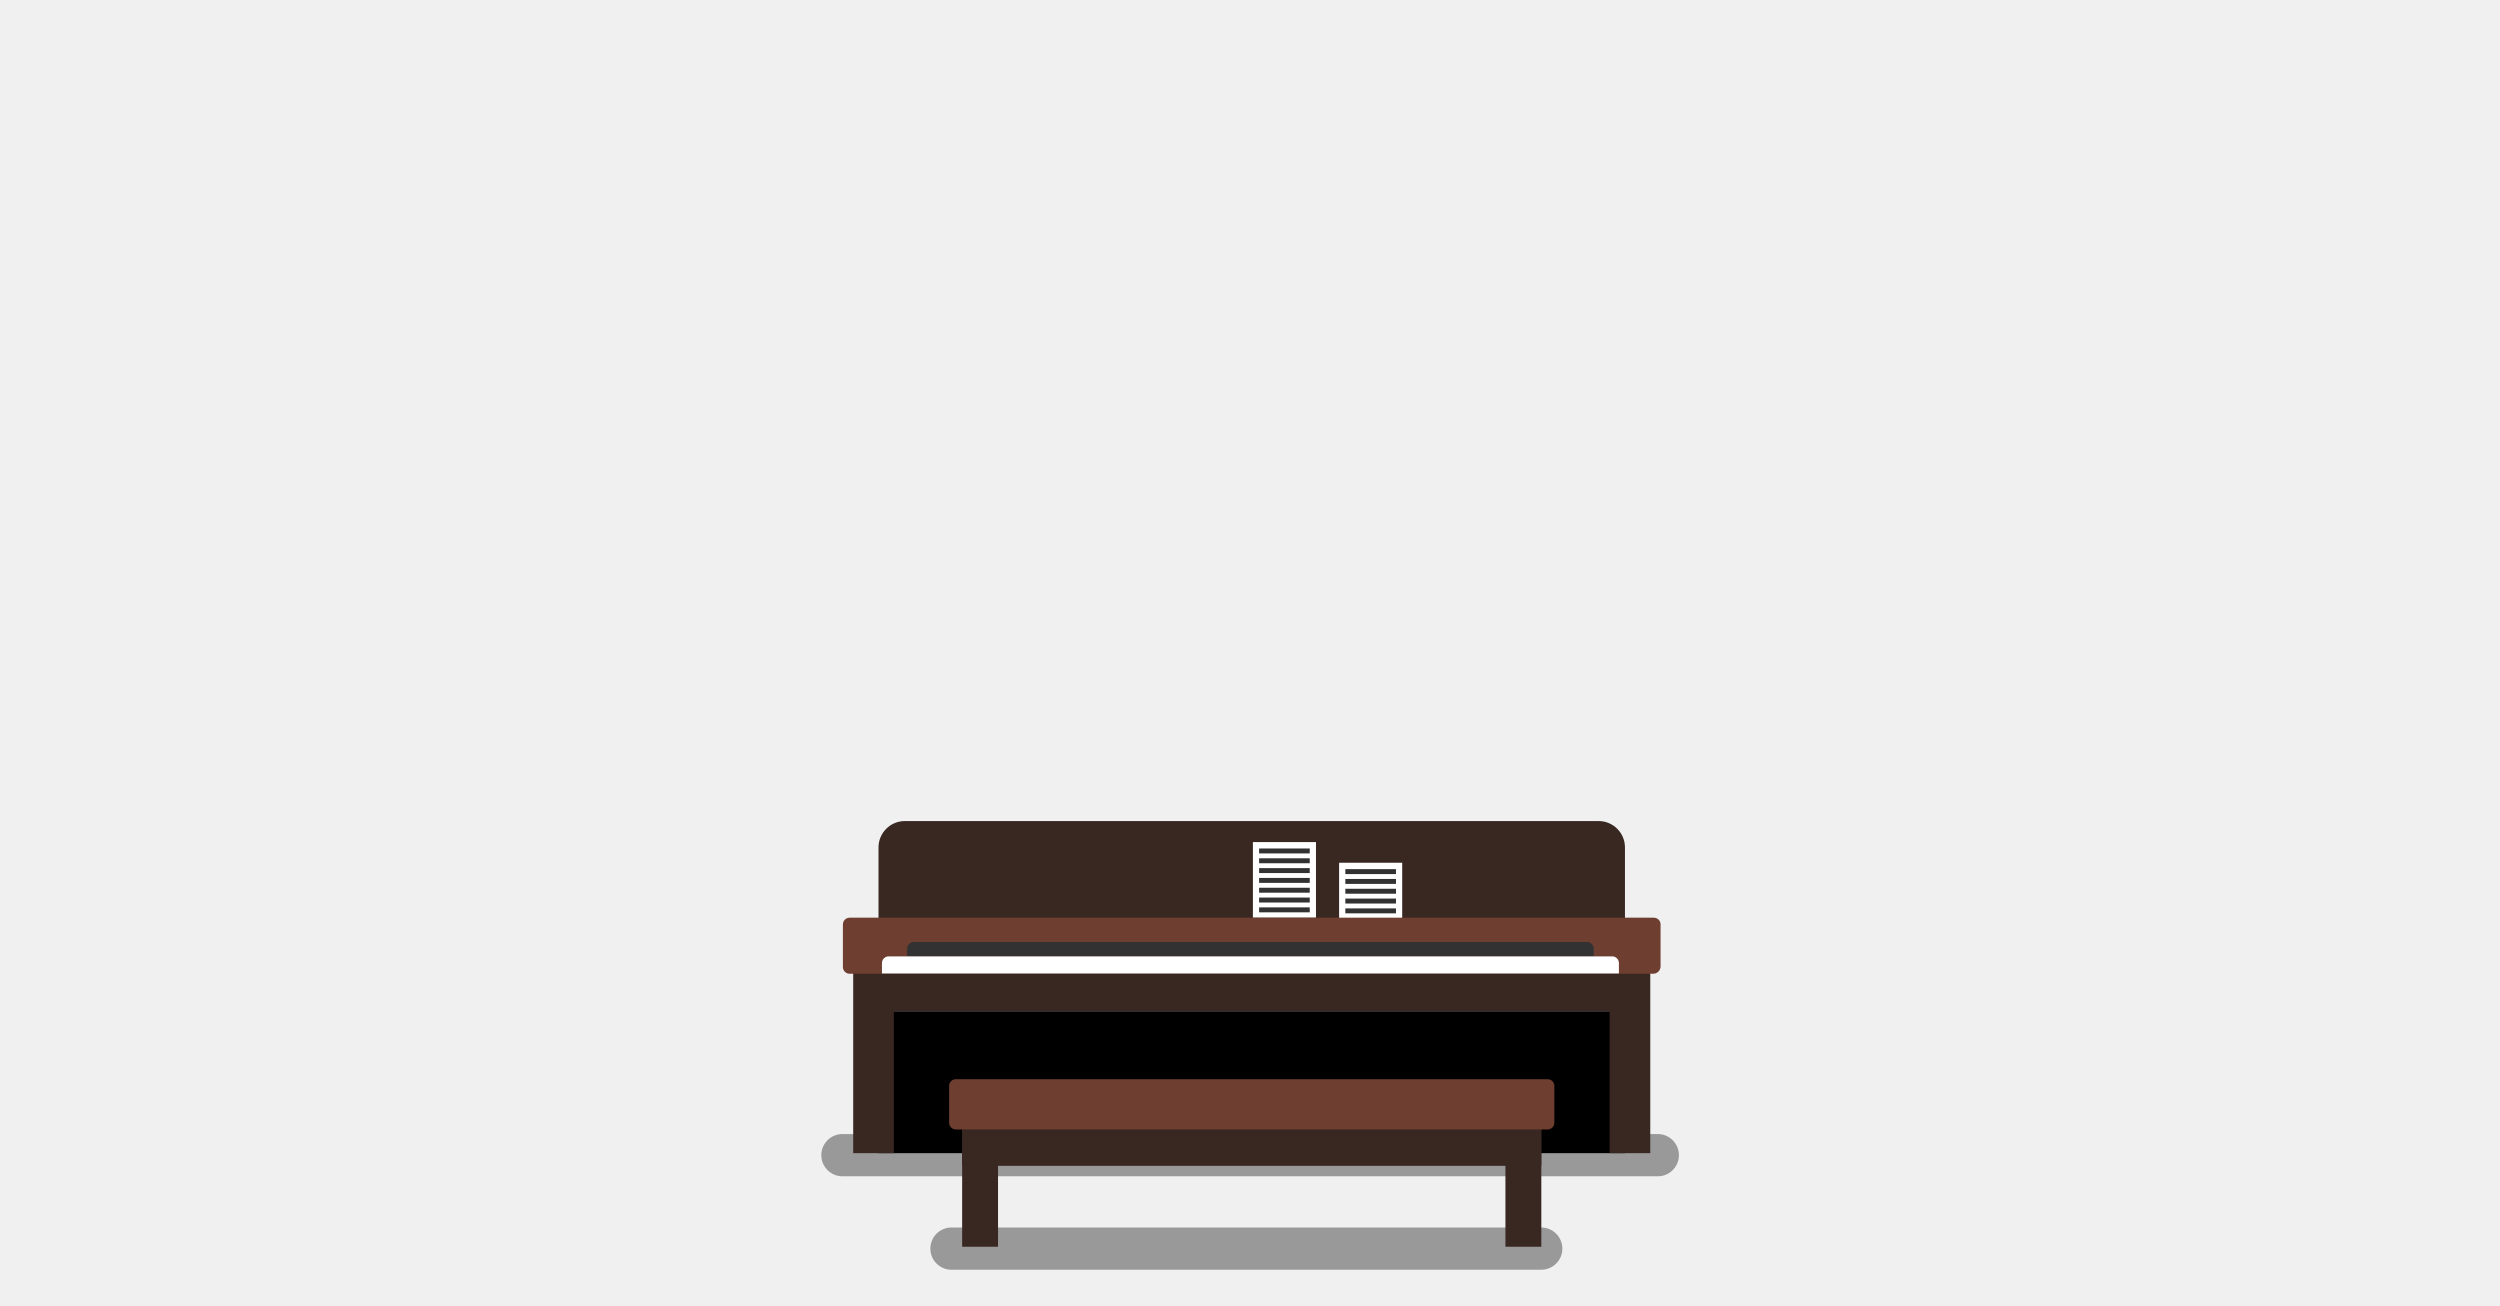
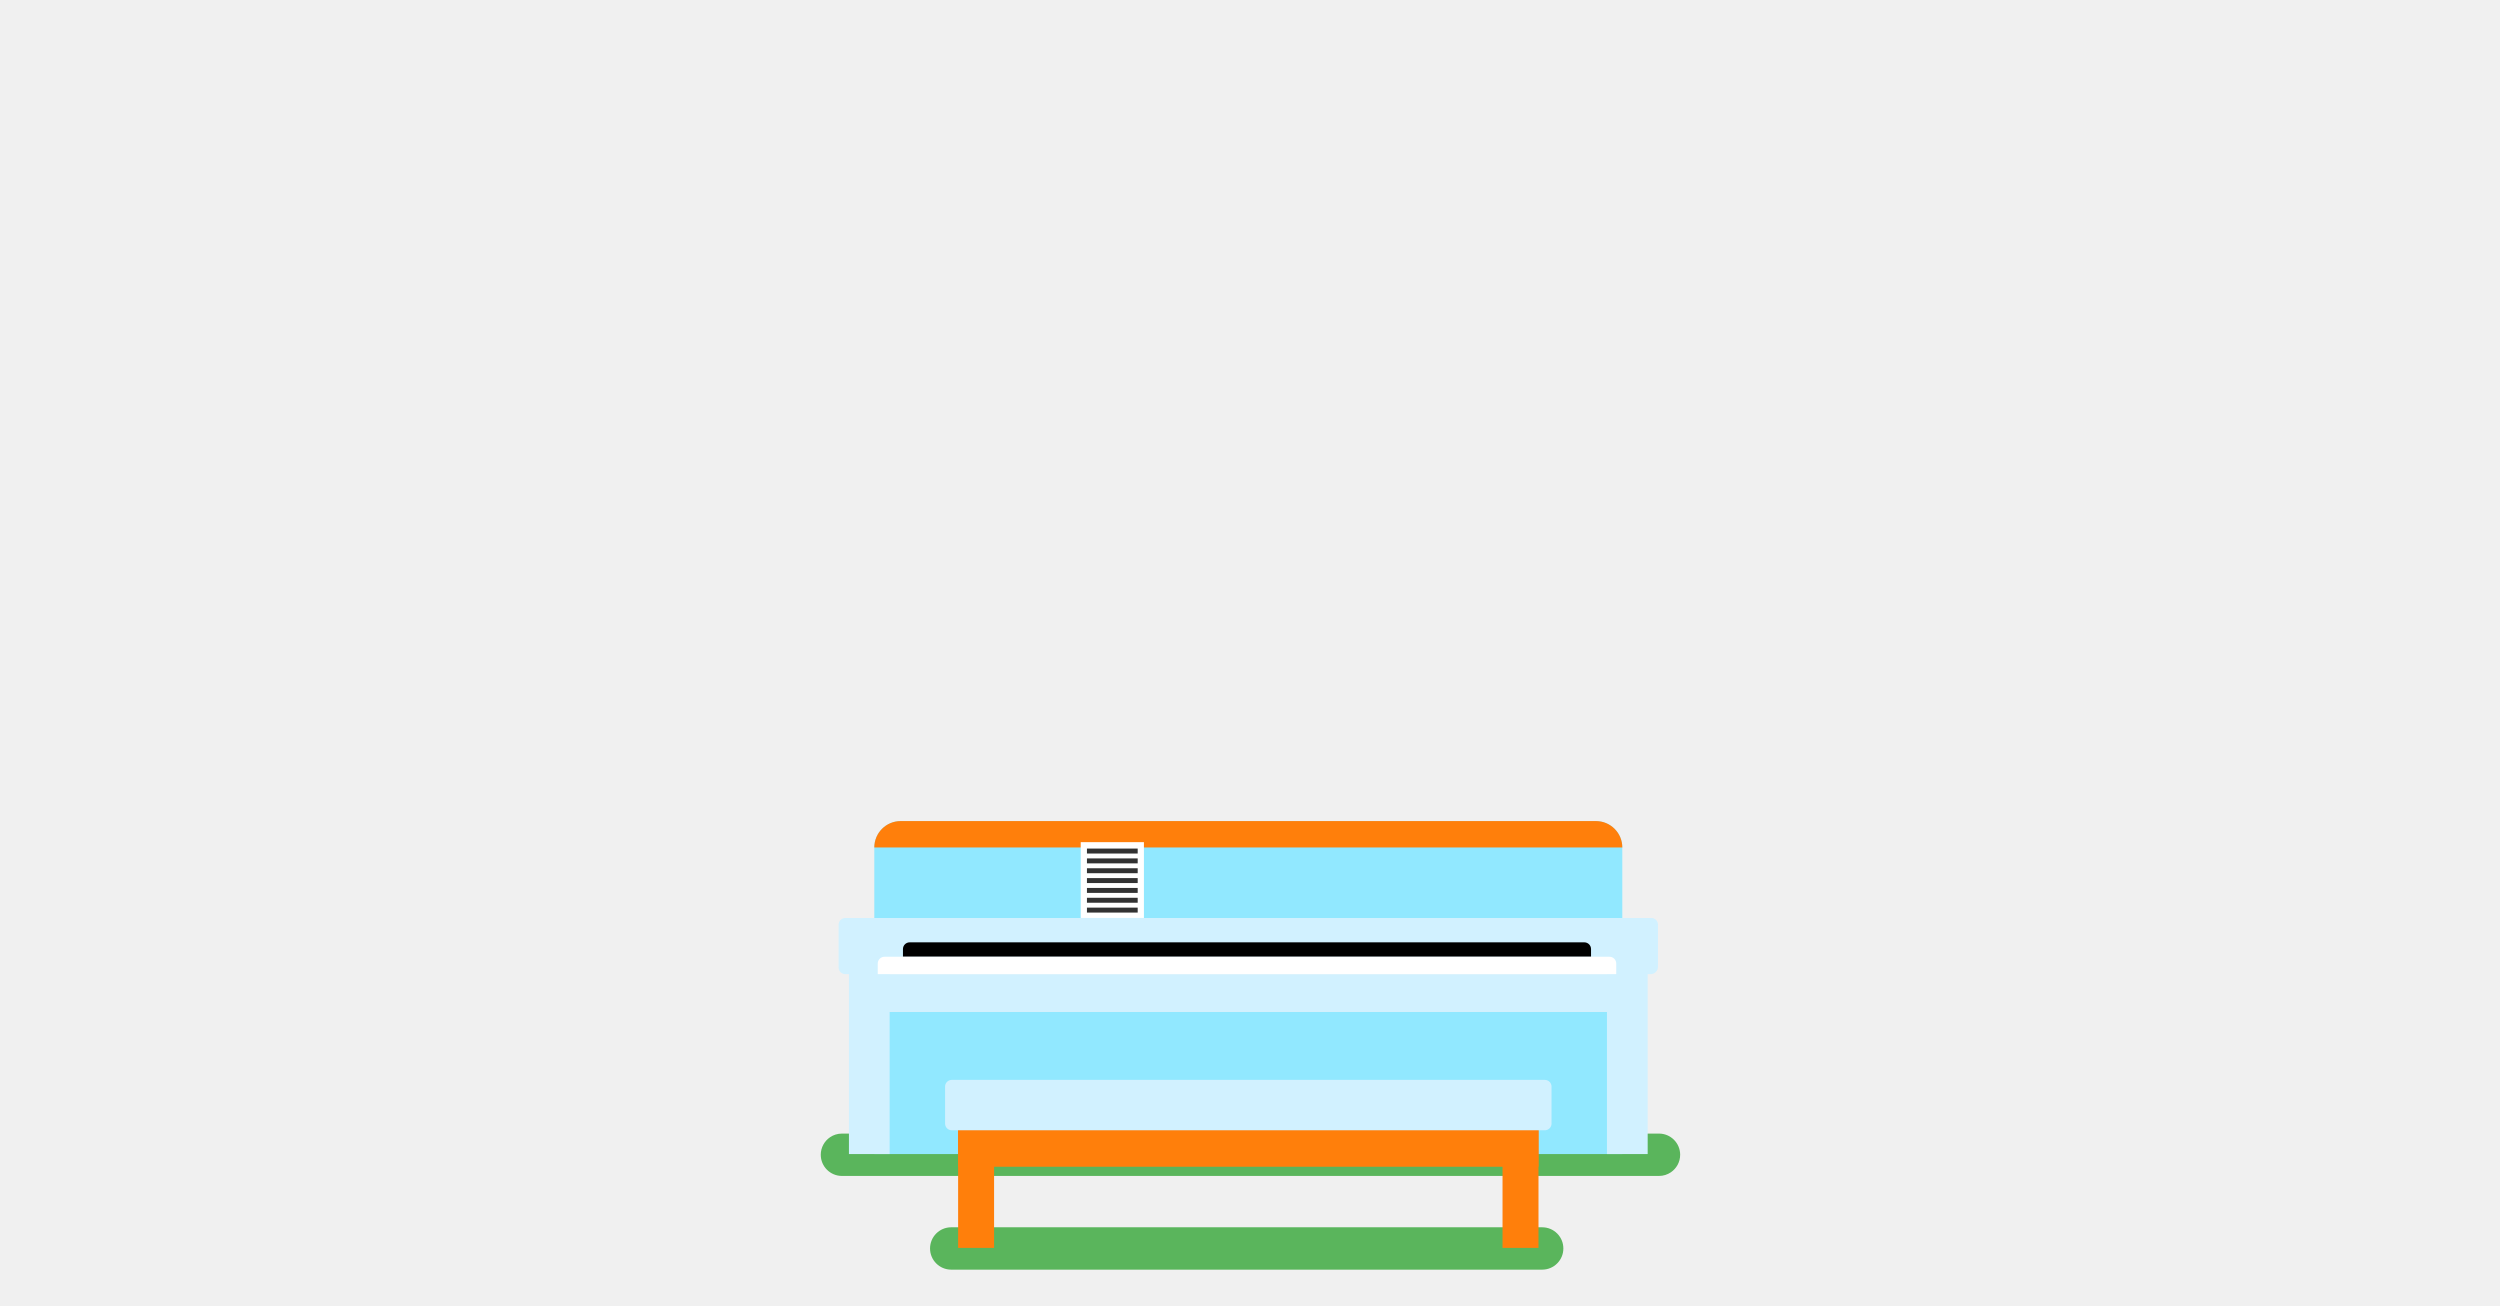
<svg xmlns="http://www.w3.org/2000/svg" width="1440px" height="752px" viewBox="0 0 1440 752" version="1.1">
  <defs />
  <g id="Page-1" stroke="none" stroke-width="1" fill="none" fill-rule="evenodd">
    <g id="robson-park-piano">
-       <g id="shadow-copy" transform="translate(473, 653)" fill="#999999">
-         <path d="M414.752,54.04 L75.056,54.04 C68.335,54.04 62.889,59.486 62.889,66.207 C62.889,72.927 68.335,78.375 75.056,78.375 L414.752,78.375 C421.473,78.375 426.92,72.927 426.92,66.207 C426.92,59.486 421.473,54.04 414.752,54.04" id="Fill-1" />
-         <path d="M481.89,0.211 L12.24,0.211 C5.521,0.211 0.075,5.657 0.075,12.376 C0.075,19.096 5.521,24.543 12.24,24.543 L481.89,24.543 C488.61,24.543 494.057,19.096 494.057,12.376 C494.057,5.657 488.61,0.211 481.89,0.211" id="Fill-2" />
-       </g>
-       <g id="Imported-Layers" transform="translate(485, 472)">
-         <path d="M450.976,16.101 C450.976,7.721 444.183,0.929 435.804,0.929 L36.196,0.929 C27.817,0.929 21.024,7.721 21.024,16.101 L21.024,110.484 L450.976,110.484 L450.976,16.101" id="Fill-1" fill="#392722" />
-         <path d="M236.667,13.044 L273,13.044 L273,56.595 L236.667,56.595 L236.667,13.044 Z" id="Fill-2" fill="#FFFFFF" />
-         <path d="M240.25,16.727 L269.417,16.727 L269.417,19.576 L240.25,19.576 L240.25,16.727 Z" id="Fill-3" fill="#323232" />
-         <path d="M240.25,22.381 L269.417,22.381 L269.417,25.23 L240.25,25.23 L240.25,22.381 Z" id="Fill-4" fill="#323232" />
-         <path d="M240.25,28.035 L269.417,28.035 L269.417,30.884 L240.25,30.884 L240.25,28.035 Z" id="Fill-5" fill="#323232" />
-         <path d="M240.25,33.689 L269.417,33.689 L269.417,36.539 L240.25,36.539 L240.25,33.689 Z" id="Fill-6" fill="#323232" />
-         <path d="M240.25,39.343 L269.417,39.343 L269.417,42.193 L240.25,42.193 L240.25,39.343 Z" id="Fill-7" fill="#323232" />
-         <path d="M240.25,44.997 L269.417,44.997 L269.417,47.846 L240.25,47.846 L240.25,44.997 Z" id="Fill-8" fill="#323232" />
-         <path d="M240.25,50.651 L269.417,50.651 L269.417,53.5 L240.25,53.5 L240.25,50.651 Z" id="Fill-9" fill="#323232" />
-         <path d="M286.333,24.939 L322.666,24.939 L322.666,68.49 L286.333,68.49 L286.333,24.939 Z" id="Fill-10" fill="#FFFFFF" />
-         <path d="M289.916,28.622 L319.083,28.622 L319.083,31.471 L289.916,31.471 L289.916,28.622 Z" id="Fill-11" fill="#323232" />
-         <path d="M289.916,34.276 L319.083,34.276 L319.083,37.125 L289.916,37.125 L289.916,34.276 Z" id="Fill-12" fill="#323232" />
-         <path d="M289.916,39.93 L319.083,39.93 L319.083,42.779 L289.916,42.779 L289.916,39.93 Z" id="Fill-13" fill="#323232" />
-         <path d="M289.916,45.584 L319.083,45.584 L319.083,48.434 L289.916,48.434 L289.916,45.584 Z" id="Fill-14" fill="#323232" />
-         <path d="M289.916,51.238 L319.083,51.238 L319.083,54.087 L289.916,54.087 L289.916,51.238 Z" id="Fill-15" fill="#323232" />
-         <path d="M289.916,56.893 L319.083,56.893 L319.083,59.742 L289.916,59.742 L289.916,56.893 Z" id="Fill-16" fill="#323232" />
-         <path d="M289.916,62.547 L319.083,62.547 L319.083,65.396 L289.916,65.396 L289.916,62.547 Z" id="Fill-17" fill="#323232" />
-         <path d="M21.024,110.484 L450.975,110.484 L450.975,192.223 L21.024,192.223 L21.024,110.484 Z" id="Fill-18" fill="#000000" />
-         <path d="M6.444,77.345 L29.839,77.345 L29.839,192.224 L6.444,192.224 L6.444,77.345 Z" id="Fill-19" fill="#392722" />
-         <path d="M442.162,77.345 L465.556,77.345 L465.556,192.224 L442.162,192.224 L442.162,77.345 Z" id="Fill-20" fill="#392722" />
-         <path d="M471.488,60.454 C471.488,58.322 469.761,56.595 467.629,56.595 L4.371,56.595 C2.239,56.595 0.512,58.322 0.512,60.454 L0.512,85.018 C0.512,87.149 2.239,88.877 4.371,88.877 L467.236,88.877 C469.585,88.877 471.488,86.974 471.488,84.625 L471.488,60.454" id="Fill-21" fill="#6E3F30" />
-         <path d="M433,78.876 L37.49,78.876 L37.49,74.454 C37.49,72.322 39.218,70.595 41.35,70.595 L429.141,70.595 C431.273,70.595 433,72.322 433,74.454 L433,78.876" id="Fill-22" fill="#323232" />
-         <path d="M447.49,82.735 C447.49,80.605 445.763,78.876 443.631,78.876 L26.859,78.876 C24.728,78.876 23,80.605 23,82.735 L23,88.729 L447.49,88.729 L447.49,82.735" id="Fill-23" fill="#FFFFFF" />
-         <path d="M69.2,164.091 L402.8,164.091 L402.8,199.514 L69.2,199.514 L69.2,164.091 Z" id="Fill-24" fill="#392722" />
-         <path d="M69.2,172.515 L89.87,172.515 L89.87,246.125 L69.2,246.125 L69.2,172.515 Z" id="Fill-25" fill="#392722" />
-         <path d="M382.13,172.515 L402.8,172.515 L402.8,246.125 L382.13,246.125 L382.13,172.515 Z" id="Fill-26" fill="#392722" />
-         <path d="M410.3,153.472 C410.3,151.34 408.572,149.612 406.44,149.612 L65.56,149.612 C63.428,149.612 61.7,151.34 61.7,153.472 L61.7,174.71 C61.7,176.842 63.428,178.569 65.56,178.569 L406.44,178.569 C408.572,178.569 410.3,176.842 410.3,174.71 L410.3,153.472" id="Fill-27" fill="#6E3F30" />
-       </g>
+       <path d="M900.495,719.117 C900.495,712.379 895.036,706.918 888.303,706.918 L547.899,706.918 C541.165,706.918 535.705,712.379 535.705,719.117 C535.705,725.854 541.165,731.317 547.899,731.317 L888.303,731.317 C895.036,731.317 900.495,725.854 900.495,719.117" id="Fill-70" fill="#5AB55C" />
+       <path d="M967.772,665.143 L967.772,665.143 C967.772,658.405 962.313,652.945 955.581,652.945 L484.953,652.945 C482.428,652.945 480.082,653.713 478.136,655.028 C474.893,657.221 472.76,660.933 472.76,665.143 C472.76,665.143 472.76,665.143 472.76,665.144 C472.761,671.882 478.22,677.343 484.953,677.343 L955.581,677.343 C958.106,677.343 960.451,676.575 962.397,675.259 C965.639,673.066 967.772,669.354 967.772,665.144 L967.772,665.143" id="Fill-71" fill="#5AB55C" />
+       <path d="M934.447,488.147 C934.447,479.746 927.64,472.935 919.243,472.935 L518.804,472.935 C510.408,472.935 503.6,479.746 503.6,488.147 L503.6,548.707 L934.447,548.707 L934.447,488.147" id="Fill-72" fill="#91E8FF" />
+       <path d="M934.447,488.147 C934.447,479.746 927.64,472.935 919.243,472.935 L518.804,472.935 C510.408,472.935 503.6,479.746 503.6,488.147 L934.447,488.147" id="Fill-73" fill="#FF7F0B" />
+       <path d="M622.49,485.082 L658.899,485.082 L658.899,528.749 L622.49,528.749 L622.49,485.082 Z" id="Fill-74" fill="#FFFFFF" />
+       <path d="M626.08,488.775 L655.308,488.775 L655.308,491.633 L626.08,491.633 L626.08,488.775 Z" id="Fill-75" fill="#323232" />
+       <path d="M626.08,494.444 L655.308,494.444 L655.308,497.301 L626.08,497.301 L626.08,494.444 Z" id="Fill-76" fill="#323232" />
+       <path d="M626.08,500.113 L655.308,500.113 L655.308,502.97 L626.08,502.97 L626.08,500.113 Z" id="Fill-77" fill="#323232" />
+       <path d="M626.08,505.782 L655.308,505.782 L655.308,508.64 L626.08,508.64 L626.08,505.782 Z" id="Fill-78" fill="#323232" />
+       <path d="M626.08,511.451 L655.308,511.451 L655.308,514.309 L626.08,514.309 L626.08,511.451 Z" id="Fill-79" fill="#323232" />
+       <path d="M626.08,517.12 L655.308,517.12 L655.308,519.977 L626.08,519.977 L626.08,517.12 Z" id="Fill-80" fill="#323232" />
+       <path d="M626.08,522.789 L655.308,522.789 L655.308,525.646 L626.08,525.646 L626.08,522.789 Z" id="Fill-81" fill="#323232" />
+       <path d="M503.6,582.781 L934.447,582.781 L934.447,664.737 L503.6,664.737 L503.6,582.781 Z" id="Fill-82" fill="#91E8FF" />
+       <path d="M503.6,561.117 L934.447,561.117 L934.447,582.781 L503.6,582.781 L503.6,561.117 Z" id="Fill-83" fill="#D1F1FF" />
+       <path d="M488.989,549.554 L512.433,549.554 L512.433,664.738 L488.989,664.738 L488.989,549.554 Z" id="Fill-84" fill="#D1F1FF" />
+       <path d="M925.615,549.554 L949.058,549.554 L949.058,664.738 L925.615,664.738 L925.615,549.554 Z" id="Fill-85" fill="#D1F1FF" />
+       <path d="M955.002,532.618 C955.002,530.481 953.271,528.749 951.134,528.749 L486.913,528.749 C484.776,528.749 483.045,530.481 483.045,532.618 L483.045,557.247 C483.045,559.384 484.776,561.117 486.913,561.117 L950.741,561.117 C953.095,561.117 955.002,559.209 955.002,556.853 L955.002,532.618" id="Fill-86" fill="#D1F1FF" />
+       <path d="M916.434,551.089 L520.101,551.089 L520.101,546.655 C520.101,544.518 521.831,542.786 523.968,542.786 L912.566,542.786 C914.703,542.786 916.434,544.518 916.434,546.655 L916.434,551.089" id="Fill-87" fill="#000000" />
+       <path d="M930.954,555.017 C930.954,552.849 929.223,551.09 927.087,551.09 L509.447,551.09 C507.311,551.09 505.58,552.849 505.58,555.017 L505.58,561.117 L930.954,561.117 L930.954,555.017" id="Fill-88" fill="#FFFFFF" />
+       <path d="M551.877,636.53 L886.171,636.53 L886.171,672.048 L551.877,672.048 L551.877,636.53 Z" id="Fill-89" fill="#FF7F0B" />
+       <path d="M551.877,644.978 L572.59,644.978 L572.59,718.782 L551.877,718.782 L551.877,644.978 Z" id="Fill-90" fill="#FF7F0B" />
+       <path d="M865.457,644.978 L886.17,644.978 L886.17,718.782 L865.457,718.782 L865.457,644.978 Z" id="Fill-91" fill="#FF7F0B" />
+       <path d="M893.686,625.883 C893.686,623.746 891.955,622.013 889.819,622.013 L548.228,622.013 C546.092,622.013 544.361,623.746 544.361,625.883 L544.361,647.178 C544.361,649.315 546.092,651.047 548.228,651.047 L889.819,651.047 C891.955,651.047 893.686,649.315 893.686,647.178 L893.686,625.883" id="Fill-92" fill="#D1F1FF" />
    </g>
  </g>
</svg>
